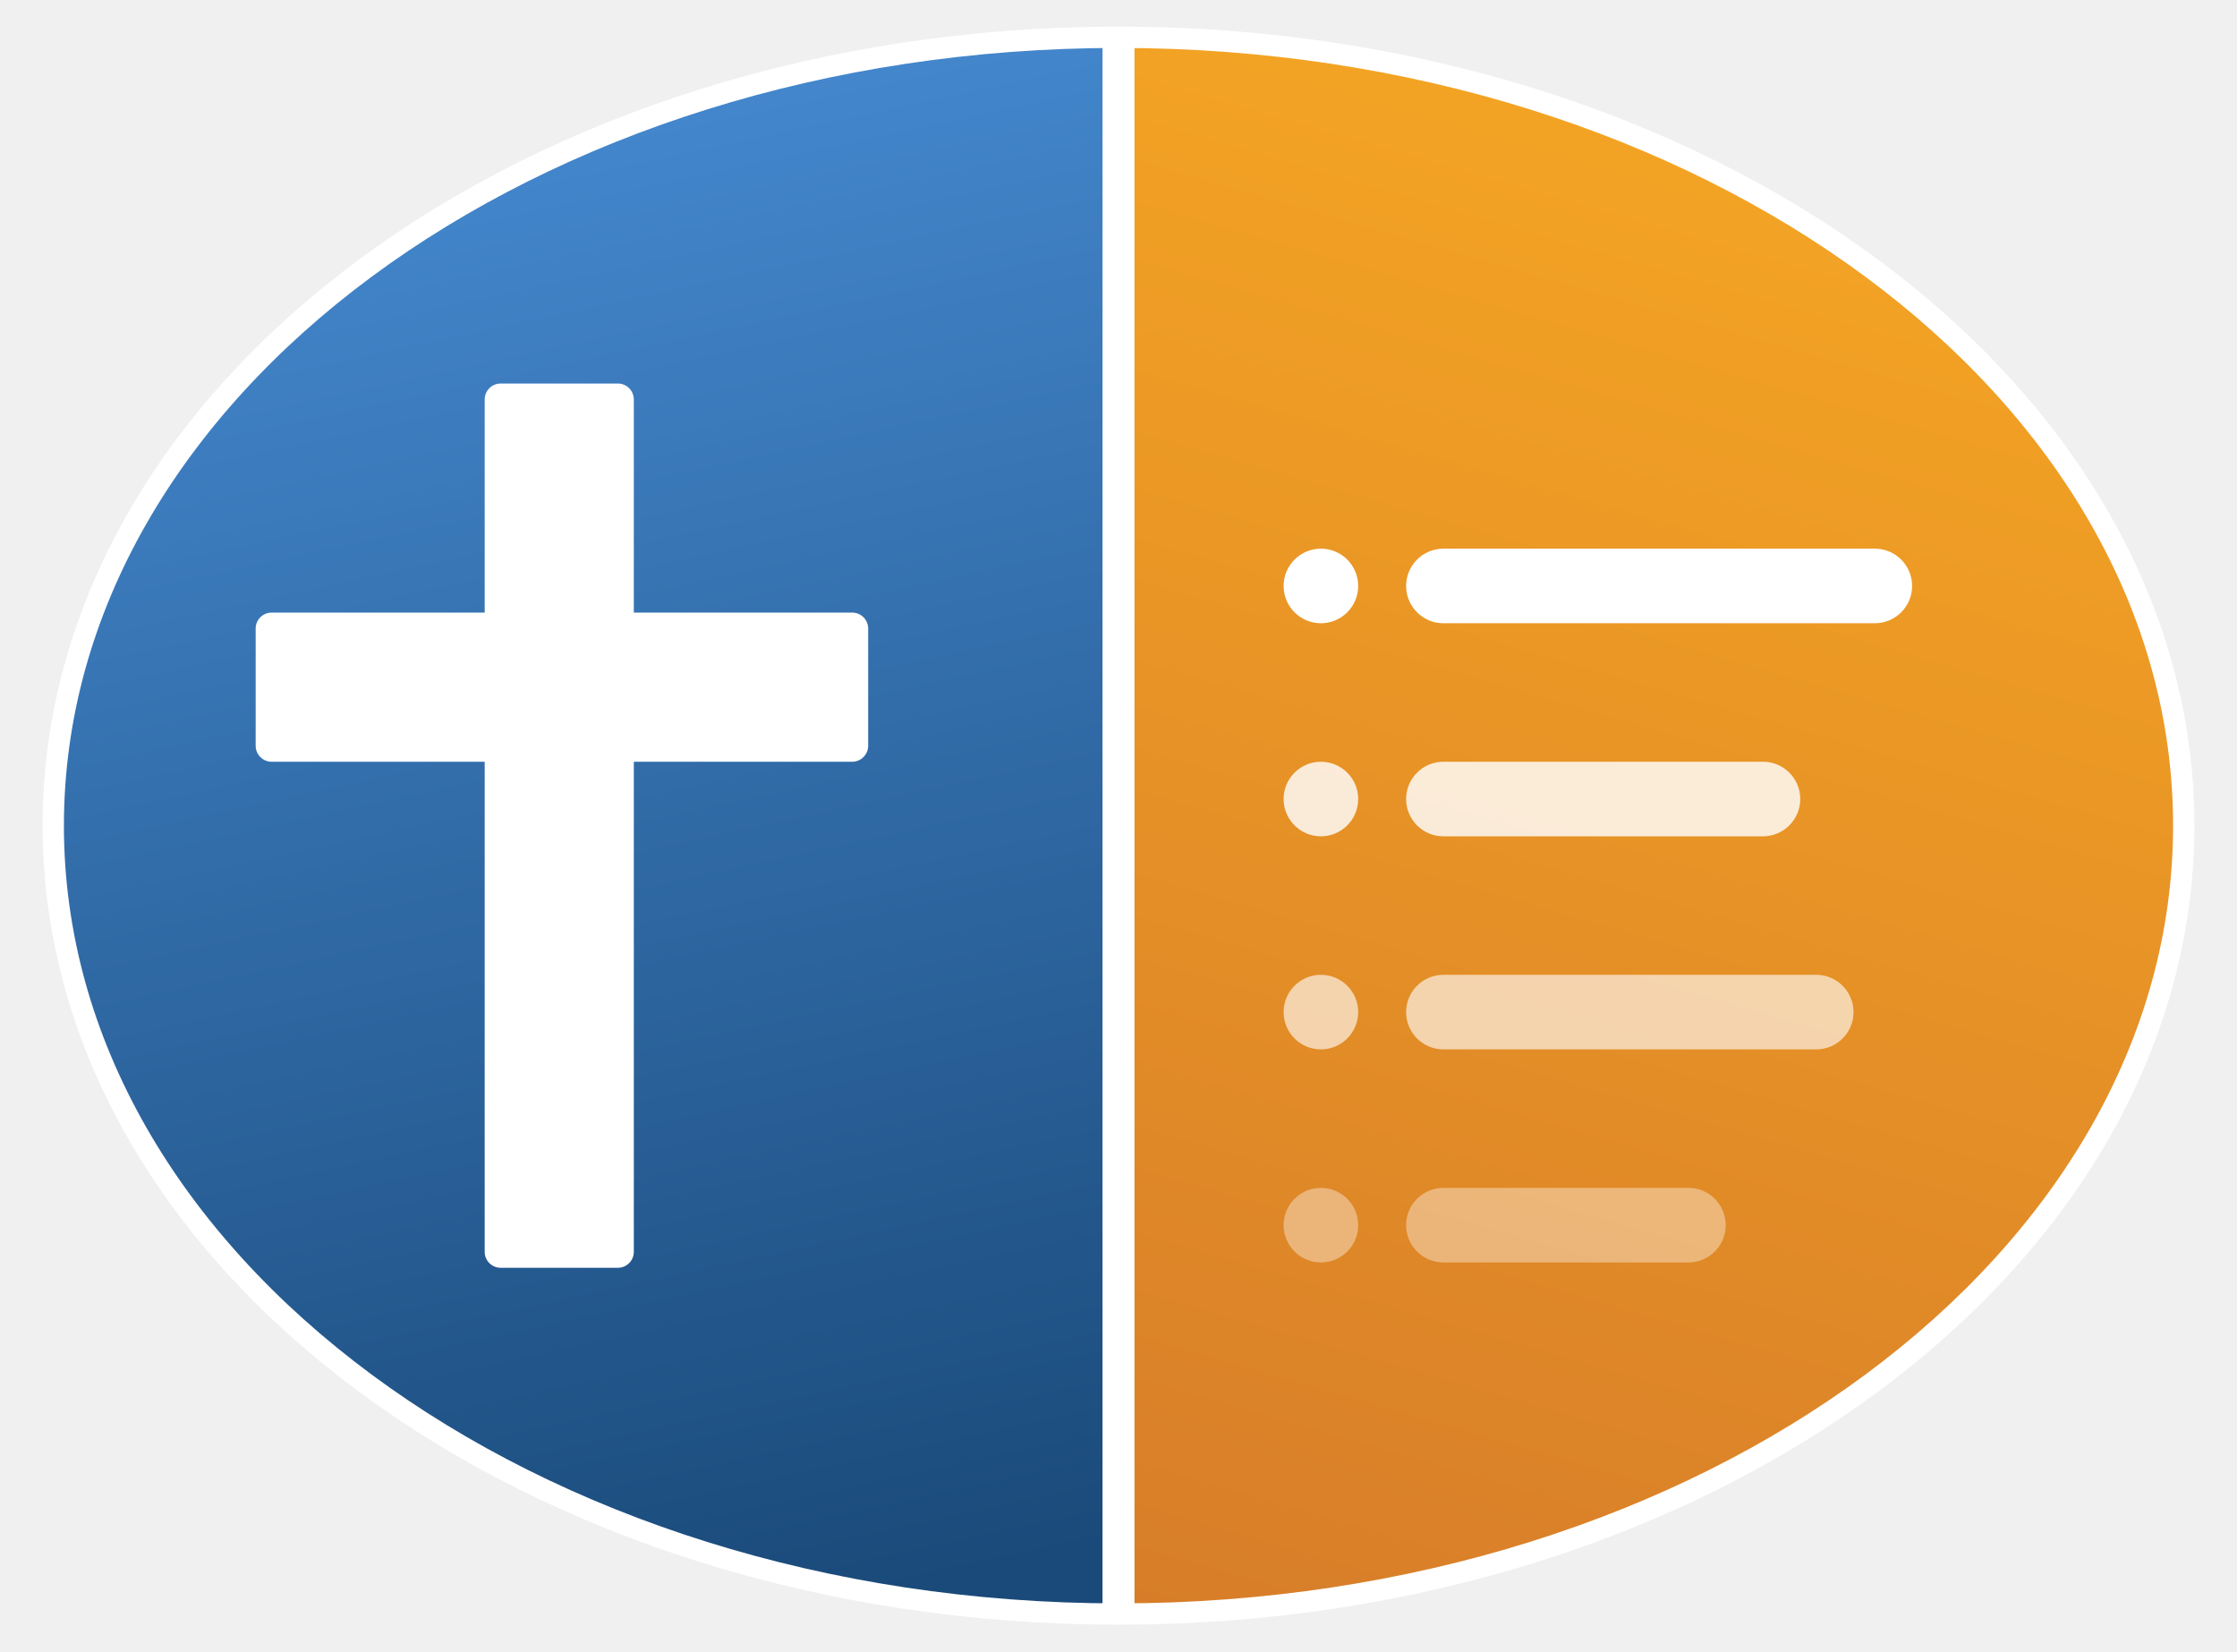
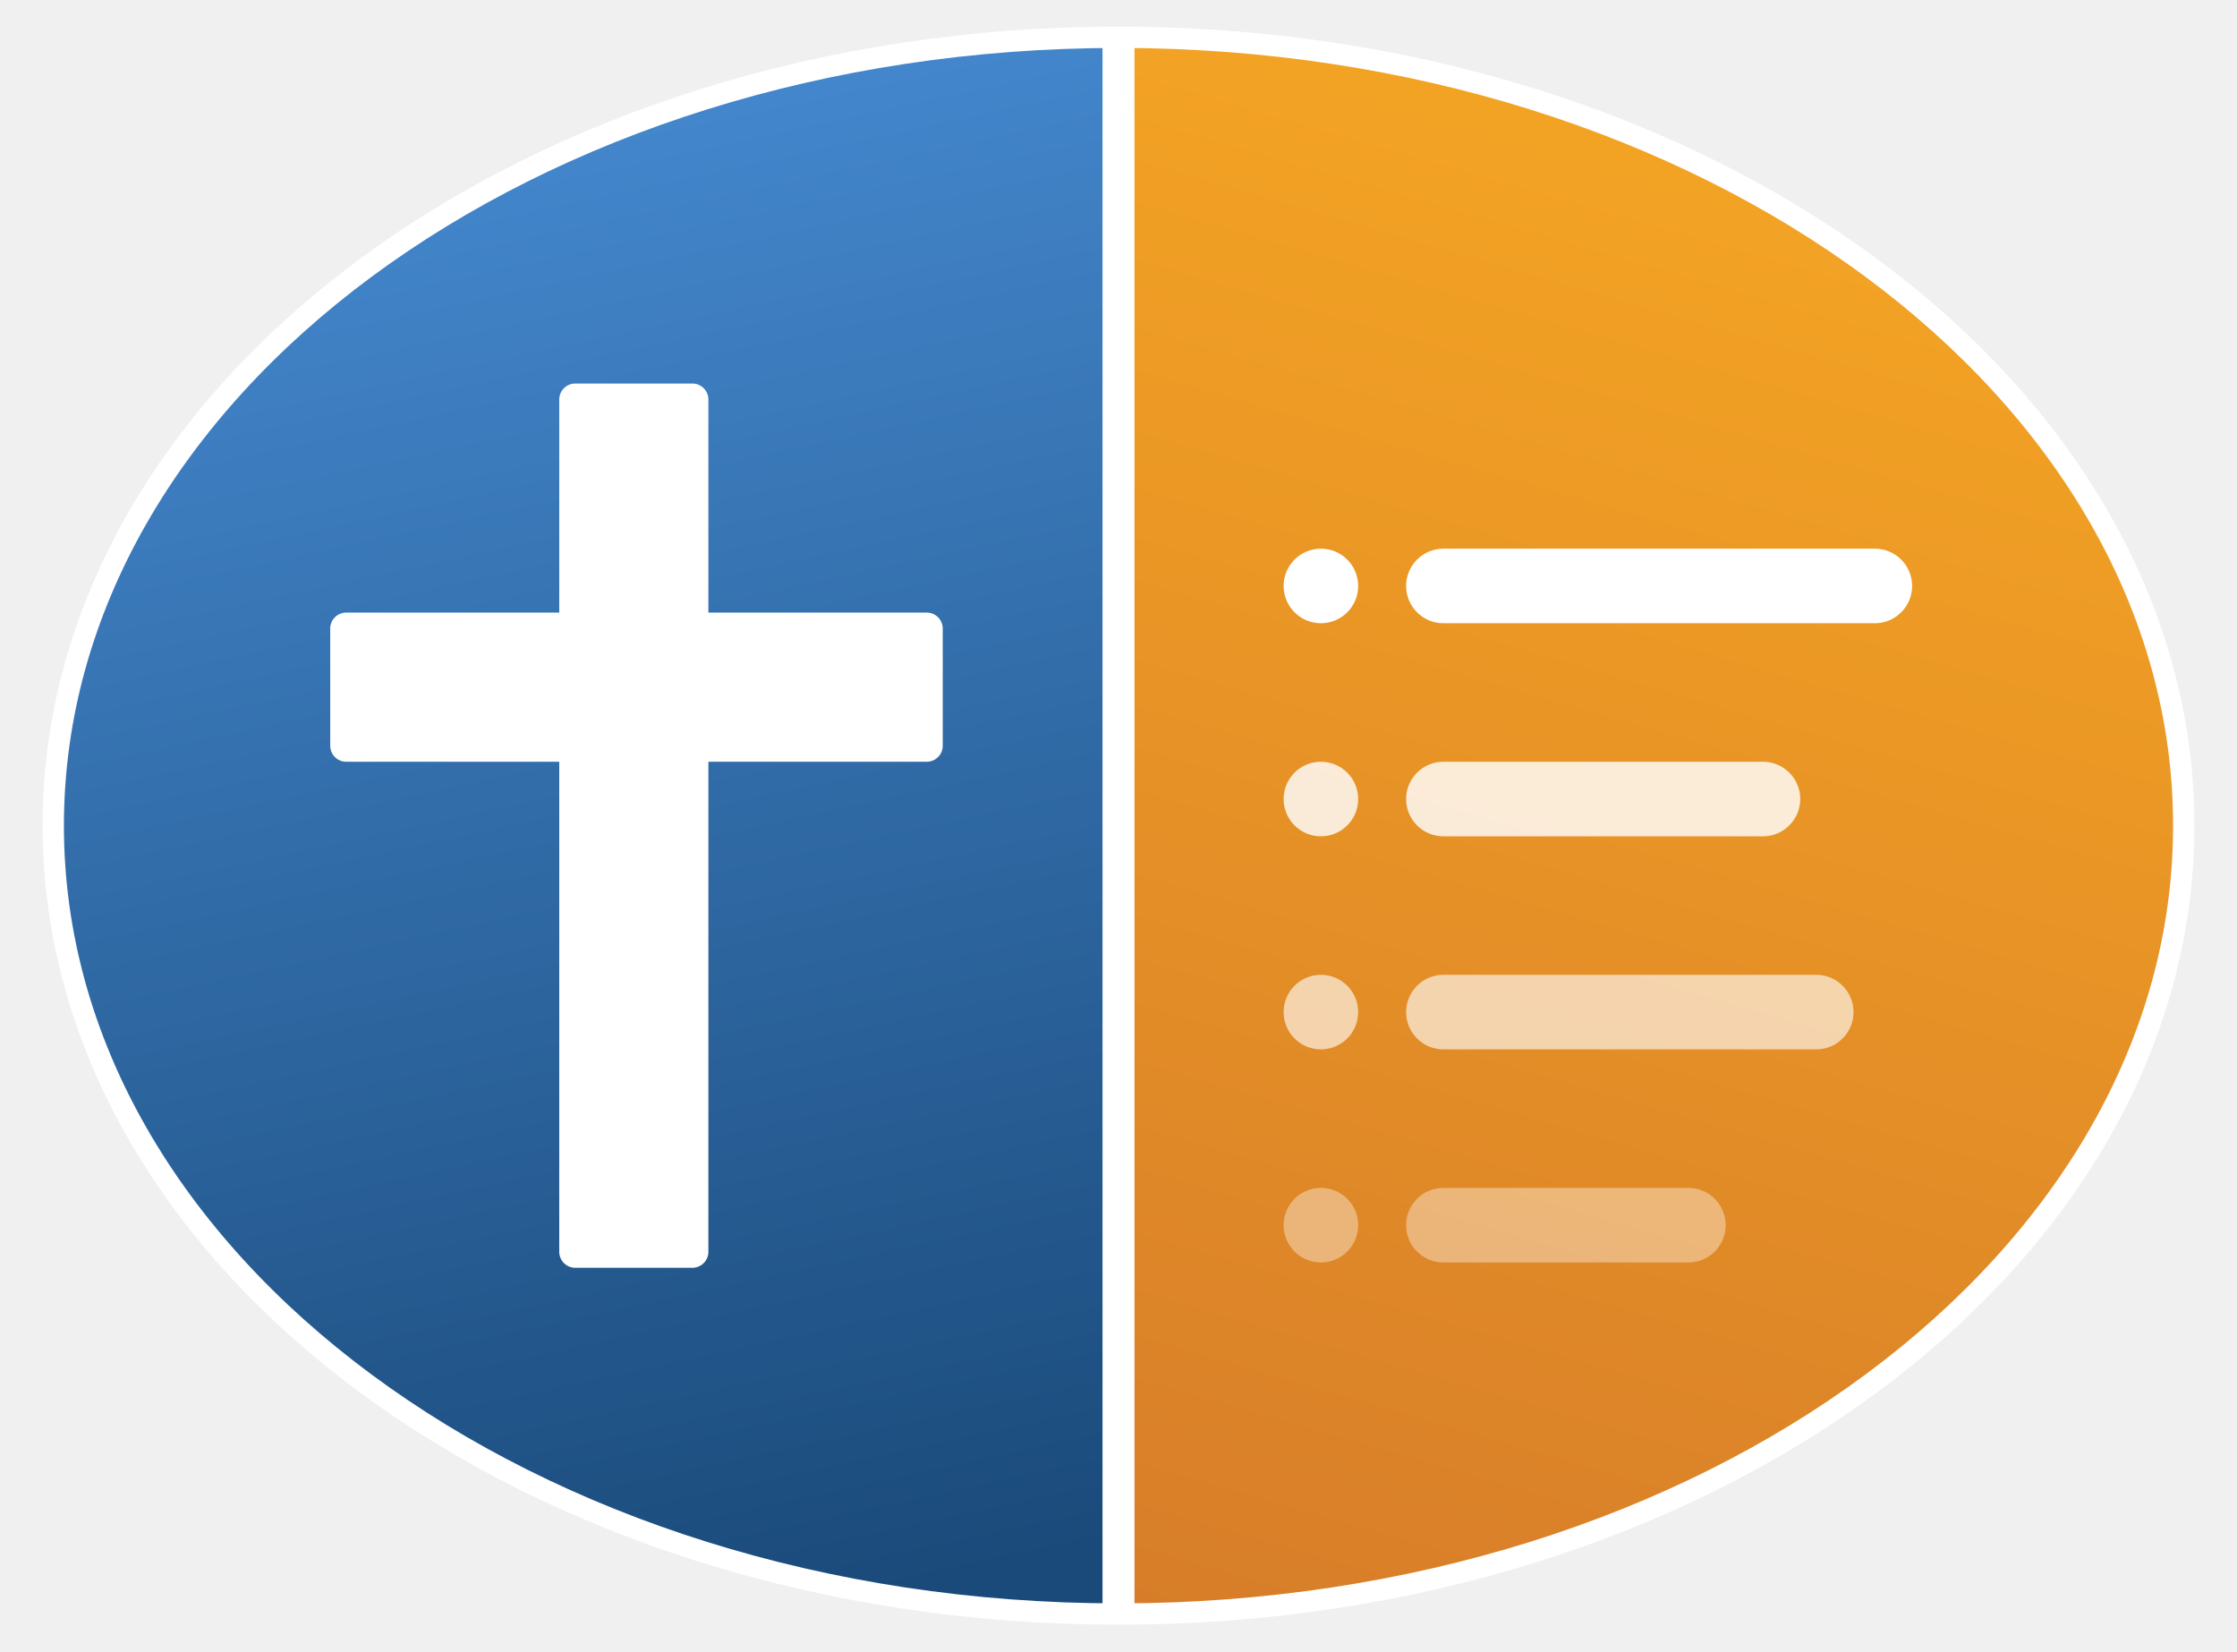
<svg xmlns="http://www.w3.org/2000/svg" viewBox="0 0 420 310" width="420" height="310">
  <defs>
    <linearGradient id="blue-grad" x1="0" y1="0" x2="0.3" y2="1">
      <stop offset="0%" stop-color="#4A90D9" />
      <stop offset="100%" stop-color="#1A4A7A" />
    </linearGradient>
    <linearGradient id="orange-grad" x1="0.7" y1="0" x2="0.3" y2="1">
      <stop offset="0%" stop-color="#F5A623" />
      <stop offset="100%" stop-color="#D4792A" />
    </linearGradient>
    <clipPath id="left-half">
      <rect x="0" y="0" width="210" height="310" />
    </clipPath>
    <clipPath id="right-half">
      <rect x="210" y="0" width="210" height="310" />
    </clipPath>
    <clipPath id="oval-clip">
      <ellipse cx="210" cy="155" rx="200" ry="148" />
    </clipPath>
  </defs>
  <g clip-path="url(#oval-clip)">
    <g clip-path="url(#left-half)">
      <rect x="0" y="0" width="420" height="310" fill="url(#blue-grad)" />
    </g>
    <g clip-path="url(#right-half)">
      <rect x="0" y="0" width="420" height="310" fill="url(#orange-grad)" />
    </g>
    <line x1="210" y1="7" x2="210" y2="303" stroke="white" stroke-width="6" />
-     <rect x="91" y="72" width="28" height="166" rx="3" fill="white" />
-     <rect x="48" y="115" width="115" height="28" rx="3" fill="white" />
+     <rect x="105" y="72" width="28" height="166" rx="3" fill="white" />
+     <rect x="62" y="115" width="115" height="28" rx="3" fill="white" />
    <circle cx="248" cy="110" r="7" fill="white" opacity="1" />
    <rect x="264" y="103" width="95" height="14" rx="7" fill="white" opacity="1" />
    <circle cx="248" cy="150" r="7" fill="white" opacity="0.82" />
    <rect x="264" y="143" width="74" height="14" rx="7" fill="white" opacity="0.82" />
    <circle cx="248" cy="190" r="7" fill="white" opacity="0.62" />
    <rect x="264" y="183" width="84" height="14" rx="7" fill="white" opacity="0.62" />
    <circle cx="248" cy="230" r="7" fill="white" opacity="0.38" />
    <rect x="264" y="223" width="60" height="14" rx="7" fill="white" opacity="0.38" />
  </g>
  <ellipse cx="210" cy="155" rx="200" ry="148" fill="none" stroke="white" stroke-width="4" />
</svg>
